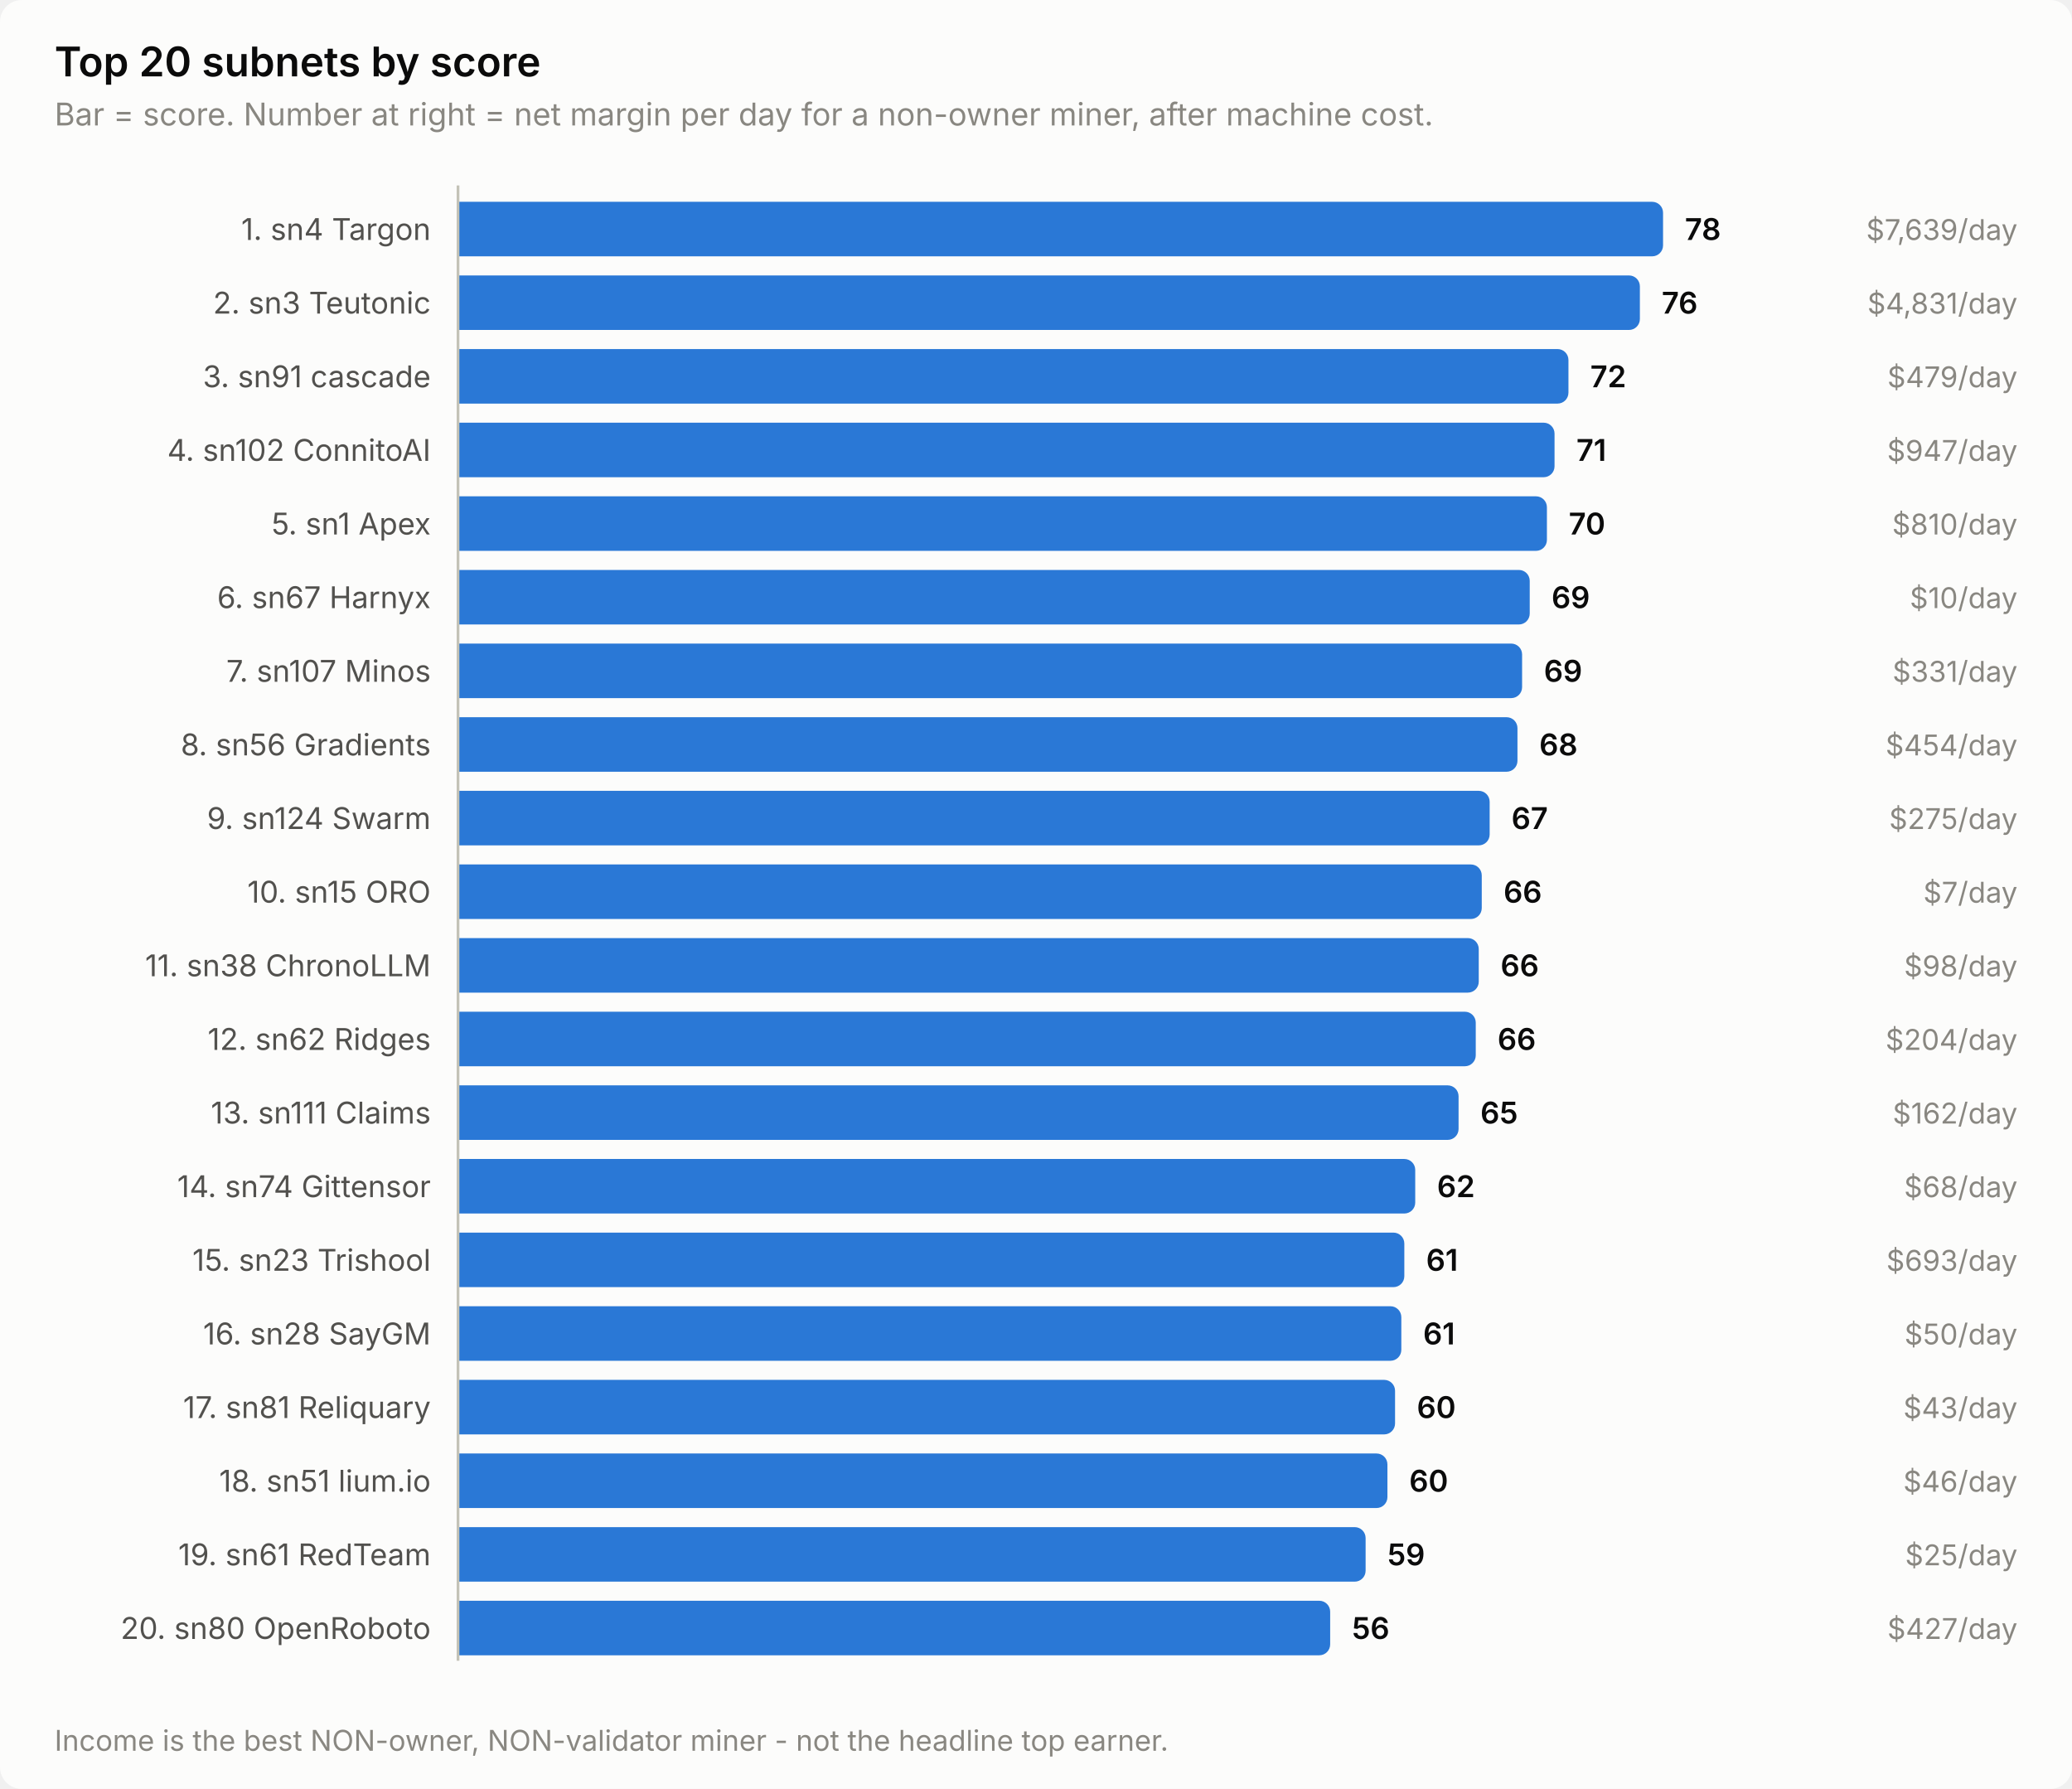
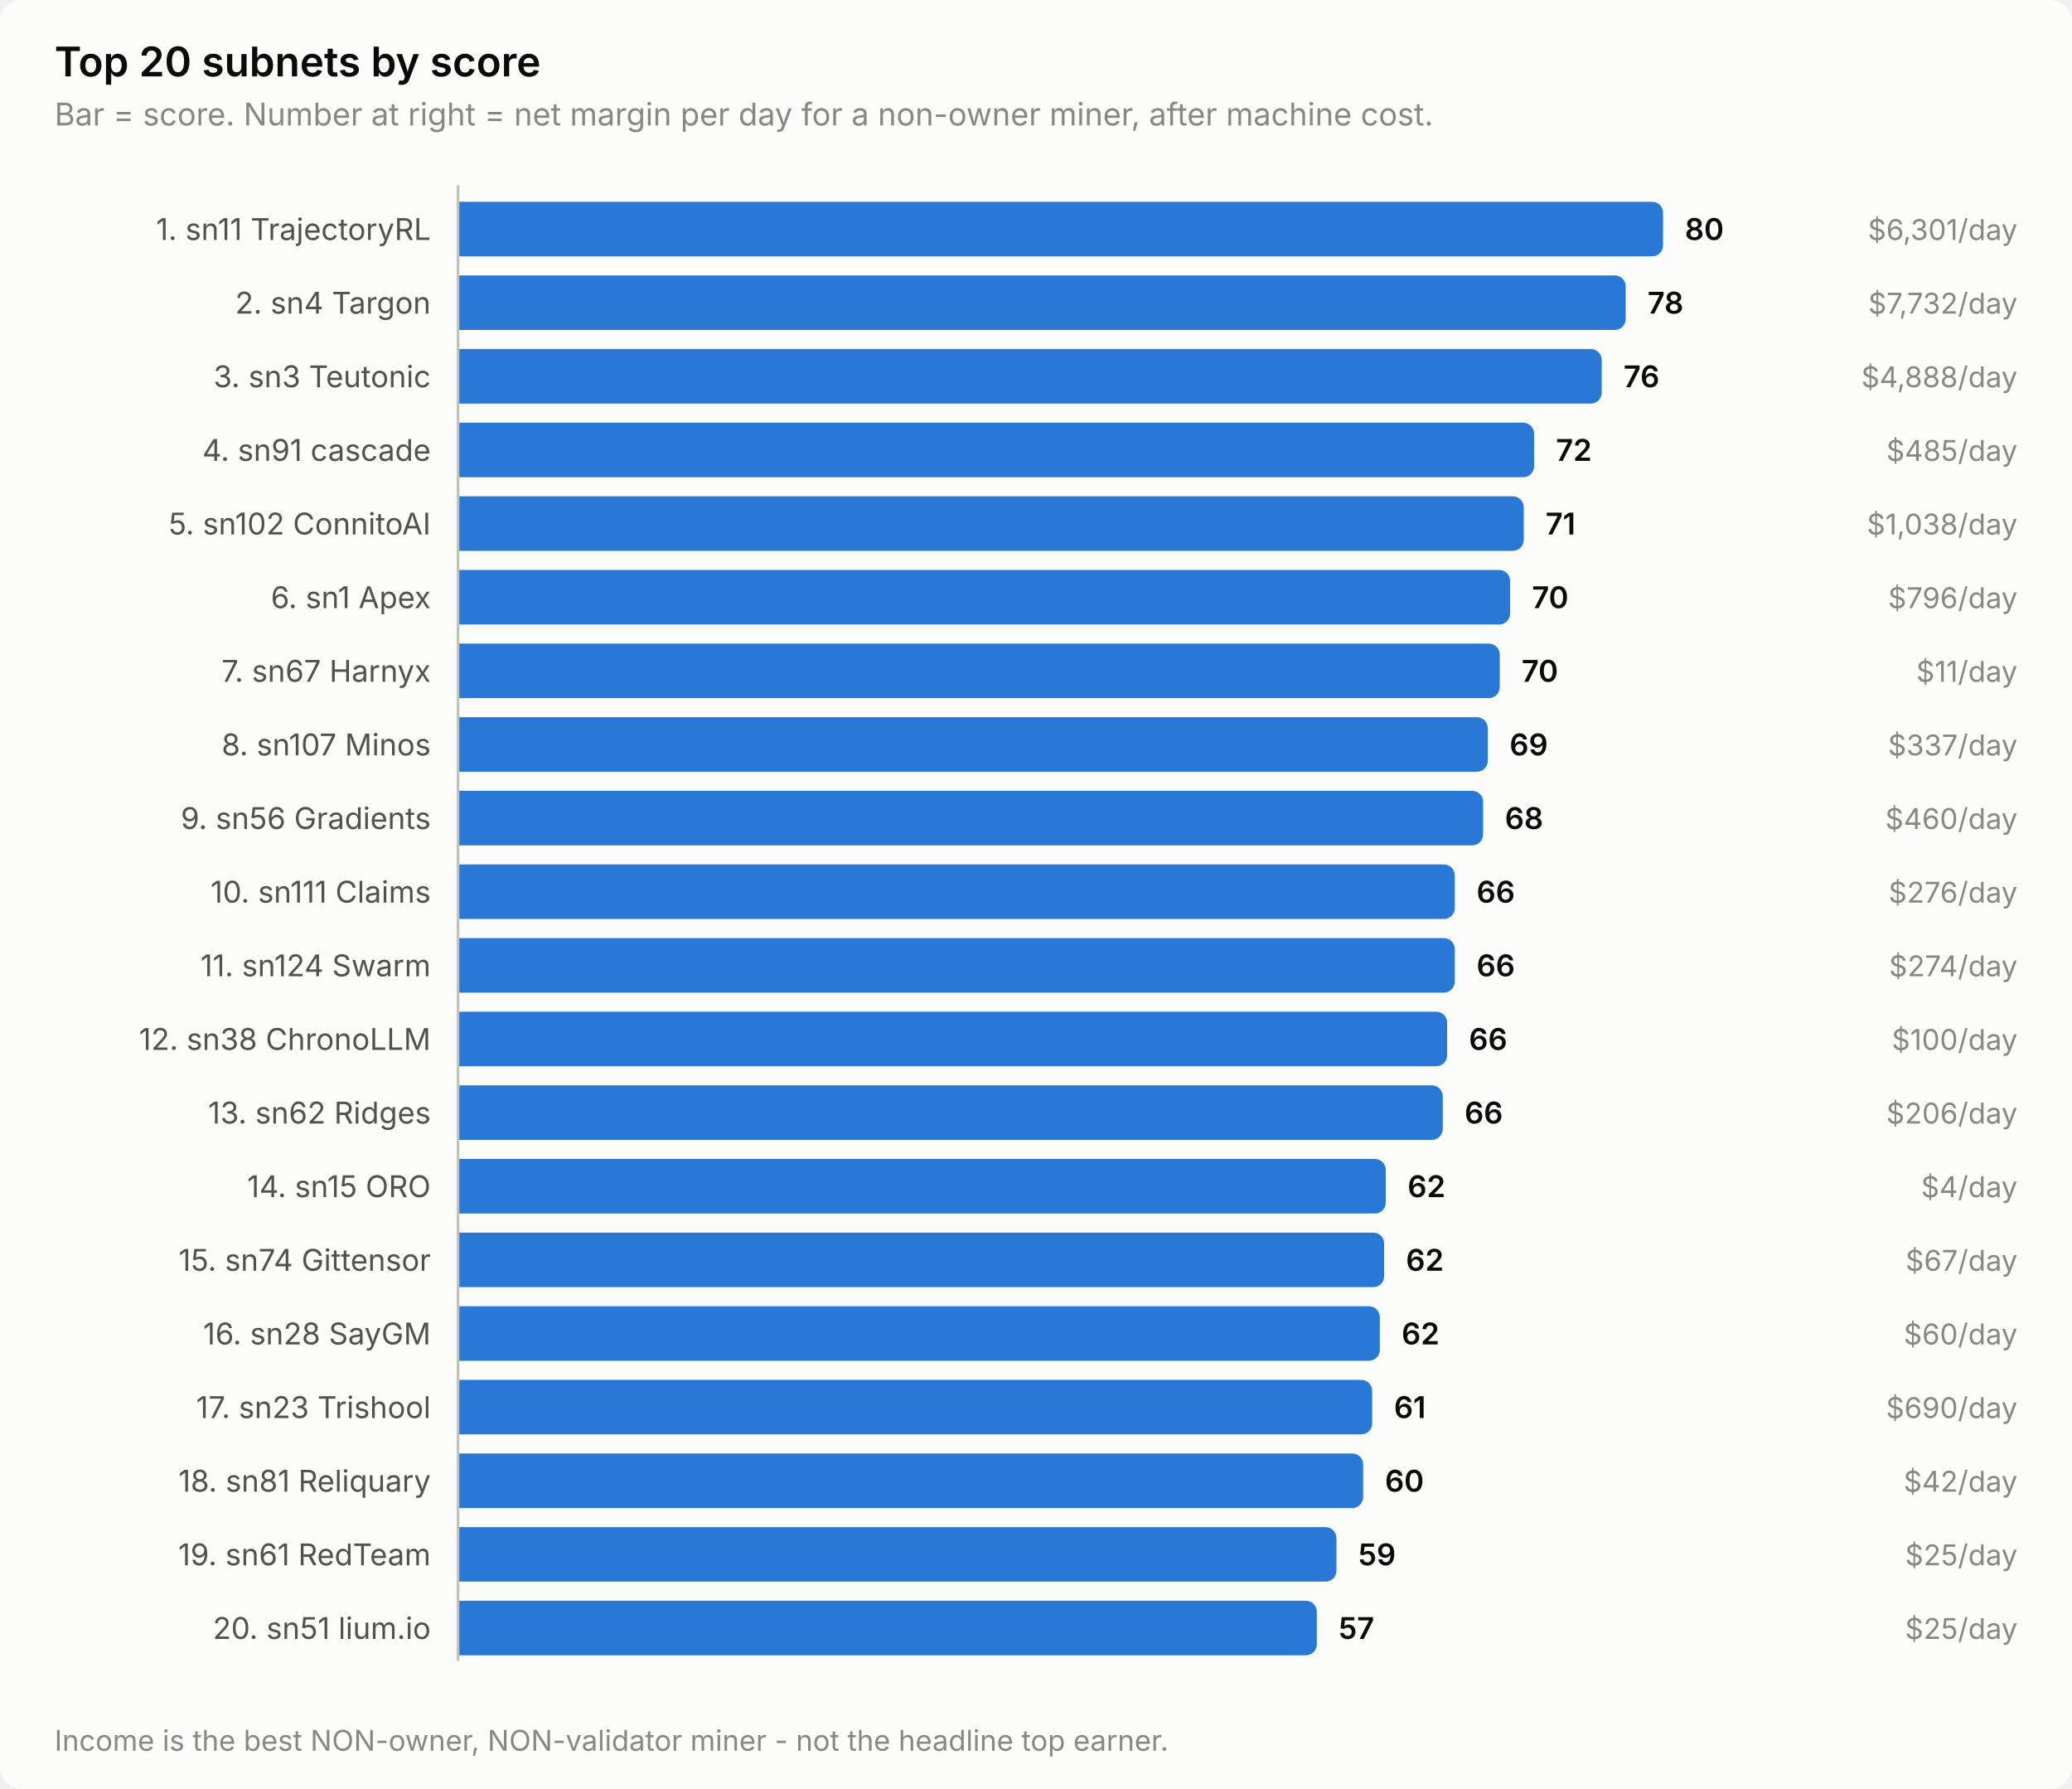
<svg xmlns="http://www.w3.org/2000/svg" width="760" height="656" viewBox="0 0 760 656" role="img" aria-label="Top 20 subnets by score">
  <style>
    text { font-family: system-ui, -apple-system, 'Segoe UI', sans-serif; }
    .t-title { font-size: 15px; font-weight: 600; }
    .t-sub { font-size: 11.5px; }
    .t-lab { font-size: 11px; }
    .t-val { font-size: 11px; font-weight: 600; font-variant-numeric: tabular-nums; }
    .t-tick { font-size: 10.5px; font-variant-numeric: tabular-nums; }

    .surface { fill: #fcfcfb; }
    .ink { fill: #0b0b0b; }
    .ink2 { fill: #52514e; }
    .muted { fill: #898781; }
    .grid { stroke: #e1e0d9; }
    .axis { stroke: #c3c2b7; }
    .accent { fill: #2a78d6; }
    .critical { fill: #d03b3b; }
    .deemph { fill: #d8d7d0; }

    @media (prefers-color-scheme: dark) {
      .surface { fill: #1a1a19; }
      .ink { fill: #ffffff; }
      .ink2 { fill: #c3c2b7; }
      .muted { fill: #898781; }
      .grid { stroke: #2c2c2a; }
      .axis { stroke: #383835; }
      .accent { fill: #3987e5; }
      .deemph { fill: #3a3a37; }
    }
</style>
  <rect class="surface" width="760" height="656" rx="8" />
  <text class="ink t-title" x="20" y="28">Top 20 subnets by score</text>
  <text class="muted t-sub" x="20" y="46">Bar = score. Number at right = net margin per day for a non-owner miner, after machine cost.</text>
-   <text class="ink2 t-lab" x="158" y="88" text-anchor="end">1. sn4 Targon</text>
+   <text class="ink2 t-lab" x="158" y="88" text-anchor="end">1. sn11 TrajectoryRL</text>
  <path class="accent" d="M168.0,74.0 H606.0 a4.0,4.0 0 0 1 4.0,4.0 V90.0 a4.0,4.0 0 0 1 -4.0,4.0 H168.0 Z" />
-   <text class="ink t-val" x="618.0" y="88">78</text>
-   <text class="muted t-tick" x="740" y="88" text-anchor="end">$7,639/day</text>
-   <text class="ink2 t-lab" x="158" y="115" text-anchor="end">2. sn3 Teutonic</text>
-   <path class="accent" d="M168.0,101.0 H597.5 a4.0,4.0 0 0 1 4.0,4.0 V117.0 a4.0,4.0 0 0 1 -4.0,4.0 H168.0 Z" />
-   <text class="ink t-val" x="609.5" y="115">76</text>
-   <text class="muted t-tick" x="740" y="115" text-anchor="end">$4,831/day</text>
-   <text class="ink2 t-lab" x="158" y="142" text-anchor="end">3. sn91 cascade</text>
-   <path class="accent" d="M168.0,128.0 H571.3 a4.0,4.0 0 0 1 4.0,4.0 V144.0 a4.0,4.0 0 0 1 -4.0,4.0 H168.0 Z" />
-   <text class="ink t-val" x="583.3" y="142">72</text>
-   <text class="muted t-tick" x="740" y="142" text-anchor="end">$479/day</text>
-   <text class="ink2 t-lab" x="158" y="169" text-anchor="end">4. sn102 ConnitoAI</text>
-   <path class="accent" d="M168.0,155.0 H566.2 a4.0,4.0 0 0 1 4.0,4.0 V171.0 a4.0,4.0 0 0 1 -4.0,4.0 H168.0 Z" />
-   <text class="ink t-val" x="578.2" y="169">71</text>
-   <text class="muted t-tick" x="740" y="169" text-anchor="end">$947/day</text>
-   <text class="ink2 t-lab" x="158" y="196" text-anchor="end">5. sn1 Apex</text>
-   <path class="accent" d="M168.0,182.0 H563.4 a4.0,4.0 0 0 1 4.0,4.0 V198.0 a4.0,4.0 0 0 1 -4.0,4.0 H168.0 Z" />
-   <text class="ink t-val" x="575.4" y="196">70</text>
-   <text class="muted t-tick" x="740" y="196" text-anchor="end">$810/day</text>
-   <text class="ink2 t-lab" x="158" y="223" text-anchor="end">6. sn67 Harnyx</text>
-   <path class="accent" d="M168.0,209.0 H557.1 a4.0,4.0 0 0 1 4.0,4.0 V225.0 a4.0,4.0 0 0 1 -4.0,4.0 H168.0 Z" />
-   <text class="ink t-val" x="569.1" y="223">69</text>
-   <text class="muted t-tick" x="740" y="223" text-anchor="end">$10/day</text>
-   <text class="ink2 t-lab" x="158" y="250" text-anchor="end">7. sn107 Minos</text>
-   <path class="accent" d="M168.0,236.0 H554.3 a4.0,4.0 0 0 1 4.0,4.0 V252.0 a4.0,4.0 0 0 1 -4.0,4.0 H168.0 Z" />
-   <text class="ink t-val" x="566.3" y="250">69</text>
-   <text class="muted t-tick" x="740" y="250" text-anchor="end">$331/day</text>
-   <text class="ink2 t-lab" x="158" y="277" text-anchor="end">8. sn56 Gradients</text>
-   <path class="accent" d="M168.0,263.0 H552.6 a4.0,4.0 0 0 1 4.0,4.0 V279.0 a4.0,4.0 0 0 1 -4.0,4.0 H168.0 Z" />
-   <text class="ink t-val" x="564.6" y="277">68</text>
-   <text class="muted t-tick" x="740" y="277" text-anchor="end">$454/day</text>
-   <text class="ink2 t-lab" x="158" y="304" text-anchor="end">9. sn124 Swarm</text>
-   <path class="accent" d="M168.0,290.0 H542.4 a4.0,4.0 0 0 1 4.0,4.0 V306.0 a4.0,4.0 0 0 1 -4.0,4.0 H168.0 Z" />
-   <text class="ink t-val" x="554.4" y="304">67</text>
-   <text class="muted t-tick" x="740" y="304" text-anchor="end">$275/day</text>
-   <text class="ink2 t-lab" x="158" y="331" text-anchor="end">10. sn15 ORO</text>
-   <path class="accent" d="M168.0,317.0 H539.5 a4.0,4.0 0 0 1 4.0,4.0 V333.0 a4.0,4.0 0 0 1 -4.0,4.0 H168.0 Z" />
-   <text class="ink t-val" x="551.5" y="331">66</text>
-   <text class="muted t-tick" x="740" y="331" text-anchor="end">$7/day</text>
-   <text class="ink2 t-lab" x="158" y="358" text-anchor="end">11. sn38 ChronoLLM</text>
-   <path class="accent" d="M168.0,344.0 H538.4 a4.0,4.0 0 0 1 4.0,4.0 V360.0 a4.0,4.0 0 0 1 -4.0,4.0 H168.0 Z" />
-   <text class="ink t-val" x="550.4" y="358">66</text>
-   <text class="muted t-tick" x="740" y="358" text-anchor="end">$98/day</text>
-   <text class="ink2 t-lab" x="158" y="385" text-anchor="end">12. sn62 Ridges</text>
-   <path class="accent" d="M168.0,371.0 H537.3 a4.0,4.0 0 0 1 4.0,4.0 V387.0 a4.0,4.0 0 0 1 -4.0,4.0 H168.0 Z" />
-   <text class="ink t-val" x="549.3" y="385">66</text>
-   <text class="muted t-tick" x="740" y="385" text-anchor="end">$204/day</text>
-   <text class="ink2 t-lab" x="158" y="412" text-anchor="end">13. sn111 Claims</text>
-   <path class="accent" d="M168.0,398.0 H531.0 a4.0,4.0 0 0 1 4.0,4.0 V414.0 a4.0,4.0 0 0 1 -4.0,4.0 H168.0 Z" />
-   <text class="ink t-val" x="543.0" y="412">65</text>
-   <text class="muted t-tick" x="740" y="412" text-anchor="end">$162/day</text>
-   <text class="ink2 t-lab" x="158" y="439" text-anchor="end">14. sn74 Gittensor</text>
-   <path class="accent" d="M168.0,425.0 H515.1 a4.0,4.0 0 0 1 4.0,4.0 V441.0 a4.0,4.0 0 0 1 -4.0,4.0 H168.0 Z" />
-   <text class="ink t-val" x="527.1" y="439">62</text>
-   <text class="muted t-tick" x="740" y="439" text-anchor="end">$68/day</text>
-   <text class="ink2 t-lab" x="158" y="466" text-anchor="end">15. sn23 Trishool</text>
-   <path class="accent" d="M168.0,452.0 H511.1 a4.0,4.0 0 0 1 4.0,4.0 V468.0 a4.0,4.0 0 0 1 -4.0,4.0 H168.0 Z" />
-   <text class="ink t-val" x="523.1" y="466">61</text>
-   <text class="muted t-tick" x="740" y="466" text-anchor="end">$693/day</text>
+   <text class="ink t-val" x="618.0" y="88">80</text>
+   <text class="muted t-tick" x="740" y="88" text-anchor="end">$6,301/day</text>
+   <text class="ink2 t-lab" x="158" y="115" text-anchor="end">2. sn4 Targon</text>
+   <path class="accent" d="M168.0,101.0 H592.3 a4.0,4.0 0 0 1 4.0,4.0 V117.0 a4.0,4.0 0 0 1 -4.0,4.0 H168.0 Z" />
+   <text class="ink t-val" x="604.3" y="115">78</text>
+   <text class="muted t-tick" x="740" y="115" text-anchor="end">$7,732/day</text>
+   <text class="ink2 t-lab" x="158" y="142" text-anchor="end">3. sn3 Teutonic</text>
+   <path class="accent" d="M168.0,128.0 H583.5 a4.0,4.0 0 0 1 4.0,4.0 V144.0 a4.0,4.0 0 0 1 -4.0,4.0 H168.0 Z" />
+   <text class="ink t-val" x="595.5" y="142">76</text>
+   <text class="muted t-tick" x="740" y="142" text-anchor="end">$4,888/day</text>
+   <text class="ink2 t-lab" x="158" y="169" text-anchor="end">4. sn91 cascade</text>
+   <path class="accent" d="M168.0,155.0 H558.7 a4.0,4.0 0 0 1 4.0,4.0 V171.0 a4.0,4.0 0 0 1 -4.0,4.0 H168.0 Z" />
+   <text class="ink t-val" x="570.7" y="169">72</text>
+   <text class="muted t-tick" x="740" y="169" text-anchor="end">$485/day</text>
+   <text class="ink2 t-lab" x="158" y="196" text-anchor="end">5. sn102 ConnitoAI</text>
+   <path class="accent" d="M168.0,182.0 H554.9 a4.0,4.0 0 0 1 4.0,4.0 V198.0 a4.0,4.0 0 0 1 -4.0,4.0 H168.0 Z" />
+   <text class="ink t-val" x="566.9" y="196">71</text>
+   <text class="muted t-tick" x="740" y="196" text-anchor="end">$1,038/day</text>
+   <text class="ink2 t-lab" x="158" y="223" text-anchor="end">6. sn1 Apex</text>
+   <path class="accent" d="M168.0,209.0 H549.9 a4.0,4.0 0 0 1 4.0,4.0 V225.0 a4.0,4.0 0 0 1 -4.0,4.0 H168.0 Z" />
+   <text class="ink t-val" x="561.9" y="223">70</text>
+   <text class="muted t-tick" x="740" y="223" text-anchor="end">$796/day</text>
+   <text class="ink2 t-lab" x="158" y="250" text-anchor="end">7. sn67 Harnyx</text>
+   <path class="accent" d="M168.0,236.0 H546.1 a4.0,4.0 0 0 1 4.0,4.0 V252.0 a4.0,4.0 0 0 1 -4.0,4.0 H168.0 Z" />
+   <text class="ink t-val" x="558.1" y="250">70</text>
+   <text class="muted t-tick" x="740" y="250" text-anchor="end">$11/day</text>
+   <text class="ink2 t-lab" x="158" y="277" text-anchor="end">8. sn107 Minos</text>
+   <path class="accent" d="M168.0,263.0 H541.7 a4.0,4.0 0 0 1 4.0,4.0 V279.0 a4.0,4.0 0 0 1 -4.0,4.0 H168.0 Z" />
+   <text class="ink t-val" x="553.7" y="277">69</text>
+   <text class="muted t-tick" x="740" y="277" text-anchor="end">$337/day</text>
+   <text class="ink2 t-lab" x="158" y="304" text-anchor="end">9. sn56 Gradients</text>
+   <path class="accent" d="M168.0,290.0 H540.0 a4.0,4.0 0 0 1 4.0,4.0 V306.0 a4.0,4.0 0 0 1 -4.0,4.0 H168.0 Z" />
+   <text class="ink t-val" x="552.0" y="304">68</text>
+   <text class="muted t-tick" x="740" y="304" text-anchor="end">$460/day</text>
+   <text class="ink2 t-lab" x="158" y="331" text-anchor="end">10. sn111 Claims</text>
+   <path class="accent" d="M168.0,317.0 H529.6 a4.0,4.0 0 0 1 4.0,4.0 V333.0 a4.0,4.0 0 0 1 -4.0,4.0 H168.0 Z" />
+   <text class="ink t-val" x="541.6" y="331">66</text>
+   <text class="muted t-tick" x="740" y="331" text-anchor="end">$276/day</text>
+   <text class="ink2 t-lab" x="158" y="358" text-anchor="end">11. sn124 Swarm</text>
+   <path class="accent" d="M168.0,344.0 H529.6 a4.0,4.0 0 0 1 4.0,4.0 V360.0 a4.0,4.0 0 0 1 -4.0,4.0 H168.0 Z" />
+   <text class="ink t-val" x="541.6" y="358">66</text>
+   <text class="muted t-tick" x="740" y="358" text-anchor="end">$274/day</text>
+   <text class="ink2 t-lab" x="158" y="385" text-anchor="end">12. sn38 ChronoLLM</text>
+   <path class="accent" d="M168.0,371.0 H526.8 a4.0,4.0 0 0 1 4.0,4.0 V387.0 a4.0,4.0 0 0 1 -4.0,4.0 H168.0 Z" />
+   <text class="ink t-val" x="538.8" y="385">66</text>
+   <text class="muted t-tick" x="740" y="385" text-anchor="end">$100/day</text>
+   <text class="ink2 t-lab" x="158" y="412" text-anchor="end">13. sn62 Ridges</text>
+   <path class="accent" d="M168.0,398.0 H525.2 a4.0,4.0 0 0 1 4.0,4.0 V414.0 a4.0,4.0 0 0 1 -4.0,4.0 H168.0 Z" />
+   <text class="ink t-val" x="537.2" y="412">66</text>
+   <text class="muted t-tick" x="740" y="412" text-anchor="end">$206/day</text>
+   <text class="ink2 t-lab" x="158" y="439" text-anchor="end">14. sn15 ORO</text>
+   <path class="accent" d="M168.0,425.0 H504.3 a4.0,4.0 0 0 1 4.0,4.0 V441.0 a4.0,4.0 0 0 1 -4.0,4.0 H168.0 Z" />
+   <text class="ink t-val" x="516.3" y="439">62</text>
+   <text class="muted t-tick" x="740" y="439" text-anchor="end">$4/day</text>
+   <text class="ink2 t-lab" x="158" y="466" text-anchor="end">15. sn74 Gittensor</text>
+   <path class="accent" d="M168.0,452.0 H503.7 a4.0,4.0 0 0 1 4.0,4.0 V468.0 a4.0,4.0 0 0 1 -4.0,4.0 H168.0 Z" />
+   <text class="ink t-val" x="515.7" y="466">62</text>
+   <text class="muted t-tick" x="740" y="466" text-anchor="end">$67/day</text>
  <text class="ink2 t-lab" x="158" y="493" text-anchor="end">16. sn28 SayGM</text>
-   <path class="accent" d="M168.0,479.0 H510.0 a4.0,4.0 0 0 1 4.0,4.0 V495.0 a4.0,4.0 0 0 1 -4.0,4.0 H168.0 Z" />
-   <text class="ink t-val" x="522.0" y="493">61</text>
-   <text class="muted t-tick" x="740" y="493" text-anchor="end">$50/day</text>
-   <text class="ink2 t-lab" x="158" y="520" text-anchor="end">17. sn81 Reliquary</text>
-   <path class="accent" d="M168.0,506.0 H507.7 a4.0,4.0 0 0 1 4.0,4.0 V522.0 a4.0,4.0 0 0 1 -4.0,4.0 H168.0 Z" />
-   <text class="ink t-val" x="519.7" y="520">60</text>
-   <text class="muted t-tick" x="740" y="520" text-anchor="end">$43/day</text>
-   <text class="ink2 t-lab" x="158" y="547" text-anchor="end">18. sn51 lium.io</text>
-   <path class="accent" d="M168.0,533.0 H504.9 a4.0,4.0 0 0 1 4.0,4.0 V549.0 a4.0,4.0 0 0 1 -4.0,4.0 H168.0 Z" />
-   <text class="ink t-val" x="516.9" y="547">60</text>
-   <text class="muted t-tick" x="740" y="547" text-anchor="end">$46/day</text>
+   <path class="accent" d="M168.0,479.0 H502.1 a4.0,4.0 0 0 1 4.0,4.0 V495.0 a4.0,4.0 0 0 1 -4.0,4.0 H168.0 Z" />
+   <text class="ink t-val" x="514.1" y="493">62</text>
+   <text class="muted t-tick" x="740" y="493" text-anchor="end">$60/day</text>
+   <text class="ink2 t-lab" x="158" y="520" text-anchor="end">17. sn23 Trishool</text>
+   <path class="accent" d="M168.0,506.0 H499.3 a4.0,4.0 0 0 1 4.0,4.0 V522.0 a4.0,4.0 0 0 1 -4.0,4.0 H168.0 Z" />
+   <text class="ink t-val" x="511.3" y="520">61</text>
+   <text class="muted t-tick" x="740" y="520" text-anchor="end">$690/day</text>
+   <text class="ink2 t-lab" x="158" y="547" text-anchor="end">18. sn81 Reliquary</text>
+   <path class="accent" d="M168.0,533.0 H496.0 a4.0,4.0 0 0 1 4.0,4.0 V549.0 a4.0,4.0 0 0 1 -4.0,4.0 H168.0 Z" />
+   <text class="ink t-val" x="508.0" y="547">60</text>
+   <text class="muted t-tick" x="740" y="547" text-anchor="end">$42/day</text>
  <text class="ink2 t-lab" x="158" y="574" text-anchor="end">19. sn61 RedTeam</text>
-   <path class="accent" d="M168.0,560.0 H496.9 a4.0,4.0 0 0 1 4.0,4.0 V576.0 a4.0,4.0 0 0 1 -4.0,4.0 H168.0 Z" />
-   <text class="ink t-val" x="508.9" y="574">59</text>
+   <path class="accent" d="M168.0,560.0 H486.2 a4.0,4.0 0 0 1 4.0,4.0 V576.0 a4.0,4.0 0 0 1 -4.0,4.0 H168.0 Z" />
+   <text class="ink t-val" x="498.2" y="574">59</text>
  <text class="muted t-tick" x="740" y="574" text-anchor="end">$25/day</text>
-   <text class="ink2 t-lab" x="158" y="601" text-anchor="end">20. sn80 OpenRoboto</text>
-   <path class="accent" d="M168.0,587.0 H483.9 a4.0,4.0 0 0 1 4.0,4.0 V603.0 a4.0,4.0 0 0 1 -4.0,4.0 H168.0 Z" />
-   <text class="ink t-val" x="495.9" y="601">56</text>
-   <text class="muted t-tick" x="740" y="601" text-anchor="end">$427/day</text>
+   <text class="ink2 t-lab" x="158" y="601" text-anchor="end">20. sn51 lium.io</text>
+   <path class="accent" d="M168.0,587.0 H479.0 a4.0,4.0 0 0 1 4.0,4.0 V603.0 a4.0,4.0 0 0 1 -4.0,4.0 H168.0 Z" />
+   <text class="ink t-val" x="491.0" y="601">57</text>
+   <text class="muted t-tick" x="740" y="601" text-anchor="end">$25/day</text>
  <line class="axis" x1="168" y1="68" x2="168" y2="609" stroke-width="1" />
  <text class="muted t-tick" x="20" y="642">Income is the best NON-owner, NON-validator miner - not the headline top earner.</text>
</svg>
